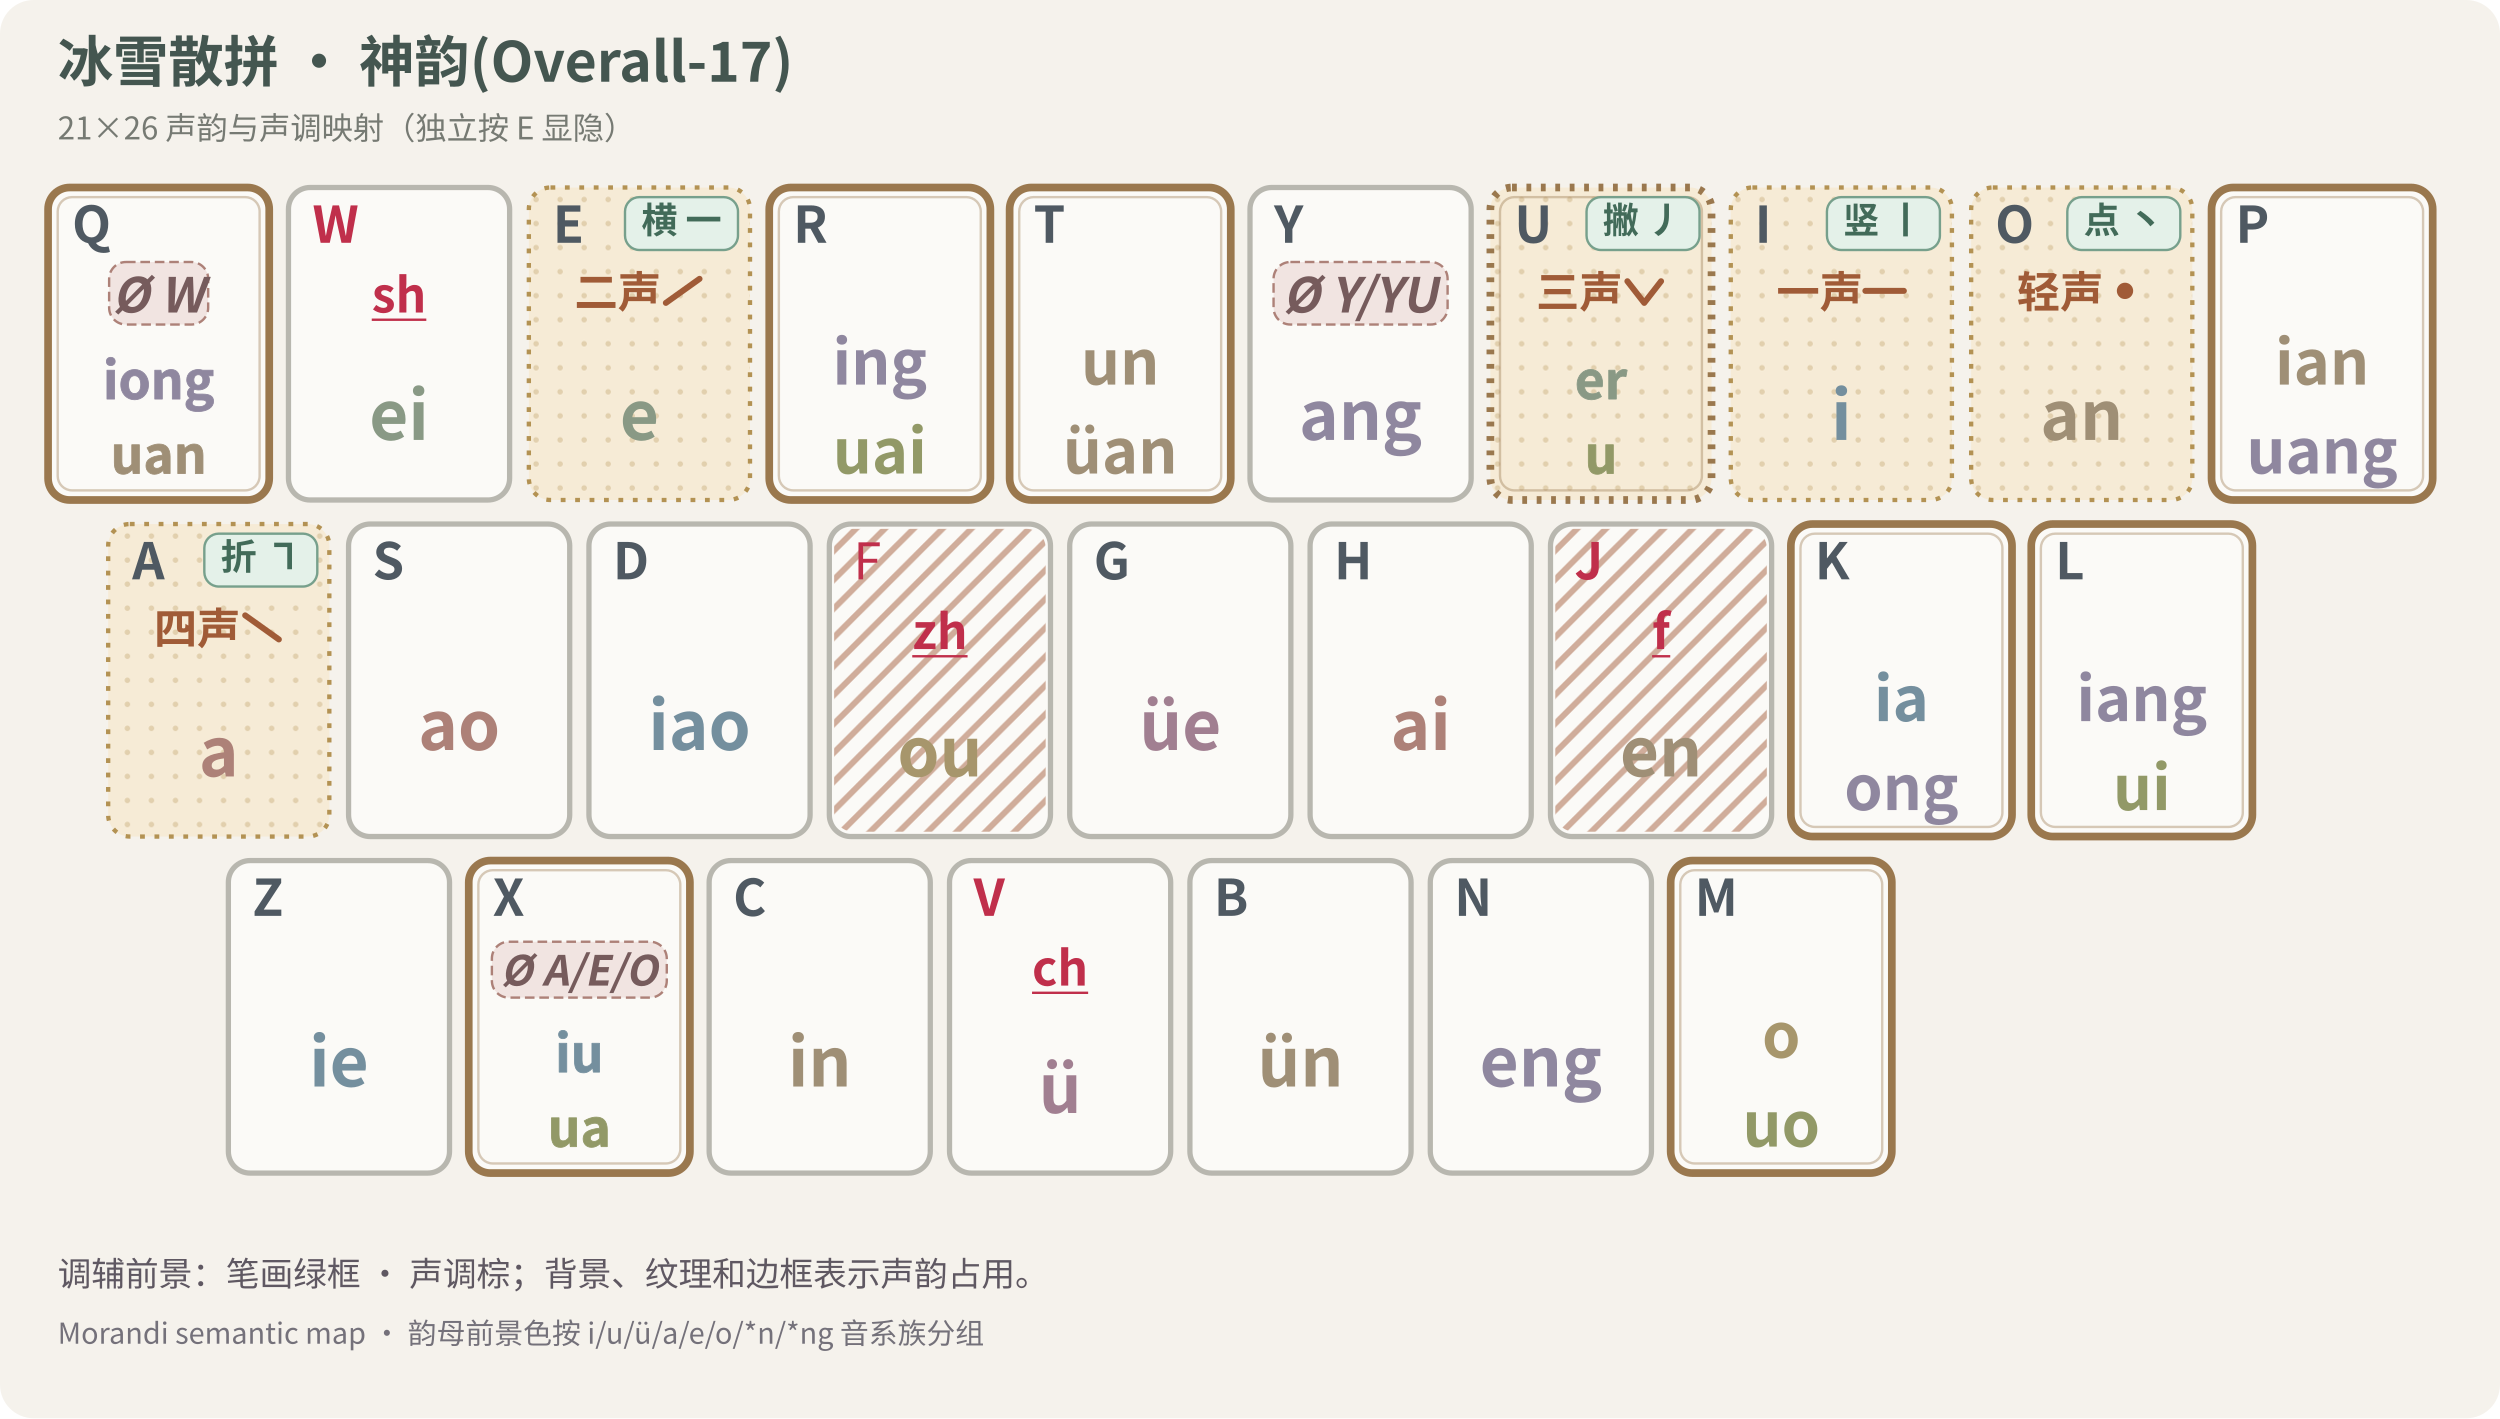
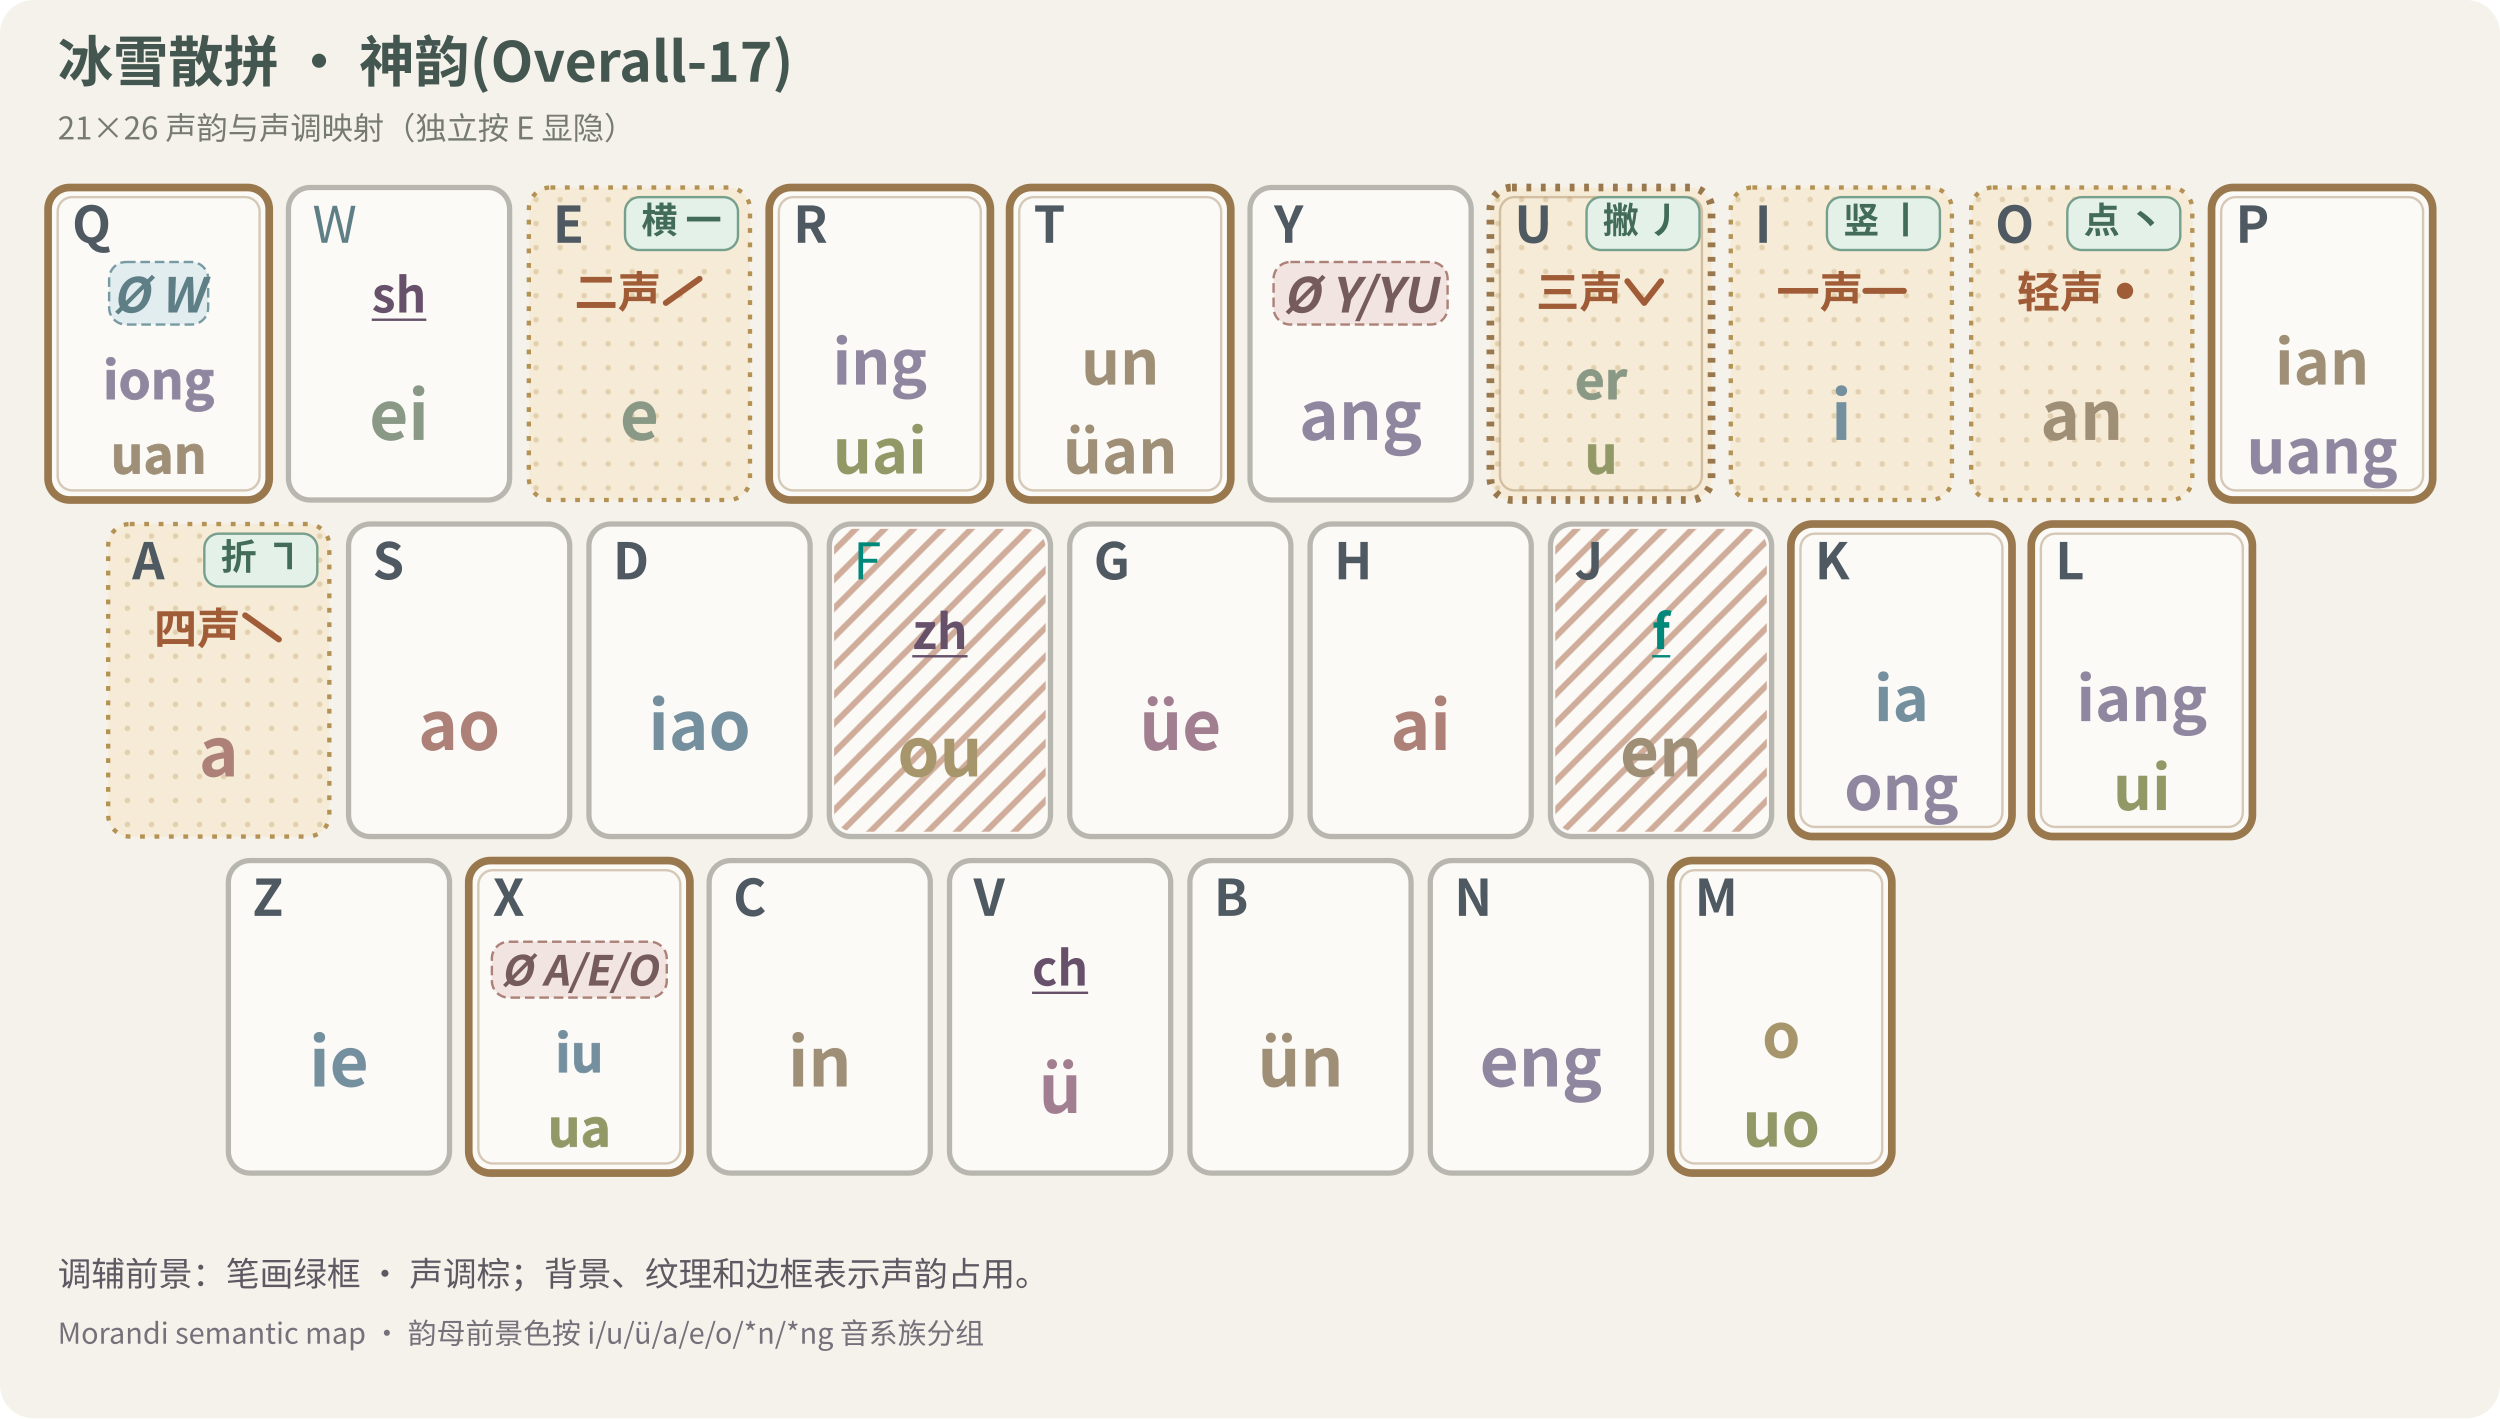
<svg xmlns="http://www.w3.org/2000/svg" class="keysvg nf4-keysvg" viewBox="0 0 1040 590" role="img" aria-labelledby="title desc">
  <defs>
    <pattern id="nf4-both" width="12" height="12" patternUnits="userSpaceOnUse">
      <rect width="12" height="12" fill="#fbfaf7" />
    </pattern>
    <pattern id="nf4-ionly" width="9" height="9" patternUnits="userSpaceOnUse">
      <rect width="9" height="9" fill="#e3eef4" />
      <path d="M2 0V9M7 0V9" stroke="#7399ad" stroke-opacity=".18" />
    </pattern>
    <pattern id="nf4-ronly" width="10" height="10" patternUnits="userSpaceOnUse">
      <rect width="10" height="10" fill="#f6ebd6" />
      <circle cx="3" cy="3" r="1.15" fill="#b39253" fill-opacity=".3" />
    </pattern>
    <pattern id="nf4-none" width="10" height="10" patternUnits="userSpaceOnUse">
      <rect width="10" height="10" fill="#eeece8" />
      <path d="M0 10L10 0" stroke="#aaa6a4" stroke-opacity=".14" />
    </pattern>
    <pattern id="nf4-multi" width="9" height="9" patternUnits="userSpaceOnUse">
      <rect width="9" height="9" fill="#f8efe2" />
      <path d="M-2 2L2-2M0 9L9 0M7 11L11 7" stroke="#9a784e" stroke-width="1.6" stroke-opacity=".27" />
    </pattern>
    <pattern id="nf4-anchor" width="12" height="12" patternUnits="userSpaceOnUse">
      <path d="M-3 3L3-3M0 12L12 0M9 15L15 9" stroke="#a05b37" stroke-width="2.5" stroke-opacity=".48" />
    </pattern>
  </defs>
  <rect width="1040" height="590" rx="14" fill="#f5f2ec" />
  <text x="24" y="34" font-family="Microsoft YaHei UI, Noto Sans CJK SC, sans-serif" font-size="23" fill="#445650" text-anchor="start" font-weight="760">冰雪散拼 · 神韵(Overall-17)</text>
  <text x="24" y="58" font-family="Microsoft YaHei UI, Noto Sans CJK SC, sans-serif" font-size="13" fill="#767a73" text-anchor="start" font-weight="500">21×26 声韵与声调映射（独立按 E 显隐）</text>
  <g data-key="Q" data-role="sound" data-multi="true">
    <clipPath id="snow_shenyun_tone-clip-0-0">
      <rect x="23" y="81" width="86" height="124" rx="7" />
    </clipPath>
    <rect x="20" y="78" width="92" height="130" rx="9" fill="#fbfaf7" stroke="#9a784e" stroke-width="3.2" />
    <rect x="24" y="82" width="84" height="122" rx="6" fill="none" stroke="#9a784e" stroke-opacity=".38" />
    <g clip-path="url(#snow_shenyun_tone-clip-0-0)">
      <text x="30" y="101" font-family="Microsoft YaHei UI, Noto Sans CJK SC, sans-serif" font-size="21" fill="#4f5962" text-anchor="start" font-weight="800" data-key-label="true">Q</text>
-       <rect x="45.4" y="109" width="41.2" height="26" rx="7" fill="#f1e4e1" stroke="#ad8178" stroke-dasharray="4 2" />
-       <text x="66" y="130" text-anchor="middle" font-family="Microsoft YaHei UI, Noto Sans CJK SC, sans-serif" font-size="20" font-weight="700" font-style="italic" fill="#765b5c">Ø W</text>
+       <rect x="45.4" y="109" width="41.2" height="26" rx="7" fill="#e2edf0" stroke="#789aa2" stroke-dasharray="4 2" />
+       <text x="66" y="130" text-anchor="middle" font-family="Microsoft YaHei UI, Noto Sans CJK SC, sans-serif" font-size="20" font-weight="700" font-style="italic" fill="#5f7f86">Ø W</text>
      <text x="66" y="166" font-family="Microsoft YaHei UI, Noto Sans CJK SC, sans-serif" font-size="21.39" fill="#8f879f" text-anchor="middle" font-weight="800" data-final="iong" paint-order="stroke" stroke="#8f879f" stroke-width="0.35" stroke-linejoin="round">iong</text>
      <text x="66" y="197" font-family="Microsoft YaHei UI, Noto Sans CJK SC, sans-serif" font-size="21.39" fill="#9f8f76" text-anchor="middle" font-weight="800" data-final="uan" paint-order="stroke" stroke="#9f8f76" stroke-width="0.35" stroke-linejoin="round">uan</text>
    </g>
  </g>
  <g data-key="W" data-role="sound">
    <clipPath id="snow_shenyun_tone-clip-0-1">
      <rect x="123" y="81" width="86" height="124" rx="7" />
    </clipPath>
    <rect x="120" y="78" width="92" height="130" rx="9" fill="#fbfaf7" stroke="#b8b7af" stroke-width="2.2" />
    <g clip-path="url(#snow_shenyun_tone-clip-0-1)">
-       <text x="130" y="101" font-family="Microsoft YaHei UI, Noto Sans CJK SC, sans-serif" font-size="21" fill="#c02f4b" text-anchor="start" font-weight="800" data-key-label="true">W</text>
-       <text x="166" y="130" text-anchor="middle" font-family="Microsoft YaHei UI, Noto Sans CJK SC, sans-serif" font-size="20" font-weight="700" text-decoration="underline" fill="#c02f4b">sh</text>
+       <text x="130" y="101" font-family="Microsoft YaHei UI, Noto Sans CJK SC, sans-serif" font-size="21" fill="#5f7f86" text-anchor="start" font-weight="500" data-key-label="true">W</text>
+       <text x="166" y="130" text-anchor="middle" font-family="Microsoft YaHei UI, Noto Sans CJK SC, sans-serif" font-size="20" font-weight="700" text-decoration="underline" fill="#66506a">sh</text>
      <text x="166" y="183" font-family="Microsoft YaHei UI, Noto Sans CJK SC, sans-serif" font-size="28" fill="#899985" text-anchor="middle" font-weight="600" data-final="ei">ei</text>
    </g>
  </g>
  <g data-key="E" data-role="rhyme-auxiliary">
    <clipPath id="snow_shenyun_tone-clip-0-2">
      <rect x="223" y="81" width="86" height="124" rx="7" />
    </clipPath>
    <rect x="220" y="78" width="92" height="130" rx="9" fill="url(#nf4-ronly)" stroke="#b39253" stroke-width="1.8" stroke-dasharray="2 4" />
    <g clip-path="url(#snow_shenyun_tone-clip-0-2)">
      <text x="230" y="101" font-family="Microsoft YaHei UI, Noto Sans CJK SC, sans-serif" font-size="21" fill="#4f5962" text-anchor="start" font-weight="800" data-key-label="true">E</text>
      <g data-aux-badge="stroke">
        <rect x="260" y="82" width="47" height="22" rx="6" fill="#e4f1e9" stroke="#77a08c" />
        <text x="283.5" y="97" font-family="Microsoft YaHei UI, Noto Sans CJK SC, sans-serif" font-size="15" fill="#426b59" text-anchor="middle" font-weight="750" data-aux-kind="stroke">横 一</text>
      </g>
      <text x="257" y="128" font-family="LXGW WenKai GB, LXGW WenKai, Kaiti SC, STKaiti, KaiTi, AR PL KaitiM GB, serif" font-size="18" fill="#a05b37" text-anchor="middle" font-weight="800" data-aux-kind="tone">二声</text>
      <g transform="translate(284 121)" data-aux-mark="tone" data-tone-mark="ˊ" data-mark-x="284" data-mark-y="121" data-mark-size="18" fill="none" stroke="#a05b37" stroke-width="2.5" stroke-linecap="round" stroke-linejoin="round">
        <path d="M-7 5L7-5" />
      </g>
      <text x="266" y="183" font-family="Microsoft YaHei UI, Noto Sans CJK SC, sans-serif" font-size="28" fill="#899985" text-anchor="middle" font-weight="600" data-final="e">e</text>
    </g>
  </g>
  <g data-key="R" data-role="sound" data-multi="true">
    <clipPath id="snow_shenyun_tone-clip-0-3">
      <rect x="323" y="81" width="86" height="124" rx="7" />
    </clipPath>
    <rect x="320" y="78" width="92" height="130" rx="9" fill="#fbfaf7" stroke="#9a784e" stroke-width="3.2" />
    <rect x="324" y="82" width="84" height="122" rx="6" fill="none" stroke="#9a784e" stroke-opacity=".38" />
    <g clip-path="url(#snow_shenyun_tone-clip-0-3)">
      <text x="330" y="101" font-family="Microsoft YaHei UI, Noto Sans CJK SC, sans-serif" font-size="21" fill="#4f5962" text-anchor="start" font-weight="800" data-key-label="true">R</text>
      <text x="366" y="160" font-family="Microsoft YaHei UI, Noto Sans CJK SC, sans-serif" font-size="25.53" fill="#8f879f" text-anchor="middle" font-weight="600" data-final="ing">ing</text>
      <text x="366" y="197" font-family="Microsoft YaHei UI, Noto Sans CJK SC, sans-serif" font-size="25.53" fill="#929967" text-anchor="middle" font-weight="600" data-final="uai">uai</text>
    </g>
  </g>
  <g data-key="T" data-role="sound" data-multi="true">
    <clipPath id="snow_shenyun_tone-clip-0-4">
      <rect x="423" y="81" width="86" height="124" rx="7" />
    </clipPath>
    <rect x="420" y="78" width="92" height="130" rx="9" fill="#fbfaf7" stroke="#9a784e" stroke-width="3.2" />
    <rect x="424" y="82" width="84" height="122" rx="6" fill="none" stroke="#9a784e" stroke-opacity=".38" />
    <g clip-path="url(#snow_shenyun_tone-clip-0-4)">
      <text x="430" y="101" font-family="Microsoft YaHei UI, Noto Sans CJK SC, sans-serif" font-size="21" fill="#4f5962" text-anchor="start" font-weight="800" data-key-label="true">T</text>
      <text x="466" y="160" font-family="Microsoft YaHei UI, Noto Sans CJK SC, sans-serif" font-size="25.53" fill="#9f8f76" text-anchor="middle" font-weight="600" data-final="un">un</text>
      <text x="466" y="197" font-family="Microsoft YaHei UI, Noto Sans CJK SC, sans-serif" font-size="25.53" fill="#9f8f76" text-anchor="middle" font-weight="600" data-final="van">üan</text>
    </g>
  </g>
  <g data-key="Y" data-role="sound">
    <clipPath id="snow_shenyun_tone-clip-0-5">
      <rect x="523" y="81" width="86" height="124" rx="7" />
    </clipPath>
    <rect x="520" y="78" width="92" height="130" rx="9" fill="#fbfaf7" stroke="#b8b7af" stroke-width="2.2" />
    <g clip-path="url(#snow_shenyun_tone-clip-0-5)">
      <text x="530" y="101" font-family="Microsoft YaHei UI, Noto Sans CJK SC, sans-serif" font-size="21" fill="#4f5962" text-anchor="start" font-weight="800" data-key-label="true">Y</text>
      <rect x="529.8" y="109" width="72.4" height="26" rx="7" fill="#f1e4e1" stroke="#ad8178" stroke-dasharray="4 2" />
      <text x="566" y="130" text-anchor="middle" font-family="Microsoft YaHei UI, Noto Sans CJK SC, sans-serif" font-size="20" font-weight="700" font-style="italic" fill="#765b5c">Ø Y/YU</text>
      <text x="566" y="183" font-family="Microsoft YaHei UI, Noto Sans CJK SC, sans-serif" font-size="28" fill="#8f879f" text-anchor="middle" font-weight="600" data-final="ang">ang</text>
    </g>
  </g>
  <g data-key="U" data-role="rhyme-auxiliary" data-multi="true">
    <clipPath id="snow_shenyun_tone-clip-0-6">
      <rect x="623" y="81" width="86" height="124" rx="7" />
    </clipPath>
    <rect x="620" y="78" width="92" height="130" rx="9" fill="url(#nf4-ronly)" stroke="#9a784e" stroke-width="3.2" stroke-dasharray="2 4" />
    <rect x="624" y="82" width="84" height="122" rx="6" fill="none" stroke="#9a784e" stroke-opacity=".38" />
    <g clip-path="url(#snow_shenyun_tone-clip-0-6)">
      <text x="630" y="101" font-family="Microsoft YaHei UI, Noto Sans CJK SC, sans-serif" font-size="21" fill="#4f5962" text-anchor="start" font-weight="800" data-key-label="true">U</text>
      <g data-aux-badge="stroke">
        <rect x="660" y="82" width="47" height="22" rx="6" fill="#e4f1e9" stroke="#77a08c" />
        <text x="683.5" y="97" font-family="Microsoft YaHei UI, Noto Sans CJK SC, sans-serif" font-size="15" fill="#426b59" text-anchor="middle" font-weight="750" data-aux-kind="stroke">撇 丿</text>
      </g>
      <text x="657" y="128" font-family="LXGW WenKai GB, LXGW WenKai, Kaiti SC, STKaiti, KaiTi, AR PL KaitiM GB, serif" font-size="18" fill="#a05b37" text-anchor="middle" font-weight="800" data-aux-kind="tone">三声</text>
      <g transform="translate(684 121)" data-aux-mark="tone" data-tone-mark="ˇ" data-mark-x="684" data-mark-y="121" data-mark-size="18" fill="none" stroke="#a05b37" stroke-width="2.5" stroke-linecap="round" stroke-linejoin="round">
        <path d="M-7-4L0 5L7-4" />
      </g>
      <text x="666" y="166" font-family="Microsoft YaHei UI, Noto Sans CJK SC, sans-serif" font-size="21.39" fill="#899985" text-anchor="middle" font-weight="800" data-final="er" paint-order="stroke" stroke="#899985" stroke-width="0.35" stroke-linejoin="round">er</text>
      <text x="666" y="197" font-family="Microsoft YaHei UI, Noto Sans CJK SC, sans-serif" font-size="21.39" fill="#929967" text-anchor="middle" font-weight="800" data-final="u" paint-order="stroke" stroke="#929967" stroke-width="0.35" stroke-linejoin="round">u</text>
    </g>
  </g>
  <g data-key="I" data-role="rhyme-auxiliary">
    <clipPath id="snow_shenyun_tone-clip-0-7">
      <rect x="723" y="81" width="86" height="124" rx="7" />
    </clipPath>
    <rect x="720" y="78" width="92" height="130" rx="9" fill="url(#nf4-ronly)" stroke="#b39253" stroke-width="1.8" stroke-dasharray="2 4" />
    <g clip-path="url(#snow_shenyun_tone-clip-0-7)">
      <text x="730" y="101" font-family="Microsoft YaHei UI, Noto Sans CJK SC, sans-serif" font-size="21" fill="#4f5962" text-anchor="start" font-weight="800" data-key-label="true">I</text>
      <g data-aux-badge="stroke">
        <rect x="760" y="82" width="47" height="22" rx="6" fill="#e4f1e9" stroke="#77a08c" />
        <text x="783.5" y="97" font-family="Microsoft YaHei UI, Noto Sans CJK SC, sans-serif" font-size="15" fill="#426b59" text-anchor="middle" font-weight="750" data-aux-kind="stroke">竖 丨</text>
      </g>
      <text x="757" y="128" font-family="LXGW WenKai GB, LXGW WenKai, Kaiti SC, STKaiti, KaiTi, AR PL KaitiM GB, serif" font-size="18" fill="#a05b37" text-anchor="middle" font-weight="800" data-aux-kind="tone">一声</text>
      <g transform="translate(784 121)" data-aux-mark="tone" data-tone-mark="ˉ" data-mark-x="784" data-mark-y="121" data-mark-size="18" fill="none" stroke="#a05b37" stroke-width="2.5" stroke-linecap="round" stroke-linejoin="round">
        <path d="M-8 0H8" />
      </g>
      <text x="766" y="183" font-family="Microsoft YaHei UI, Noto Sans CJK SC, sans-serif" font-size="28" fill="#748f9e" text-anchor="middle" font-weight="600" data-final="i">i</text>
    </g>
  </g>
  <g data-key="O" data-role="rhyme-auxiliary">
    <clipPath id="snow_shenyun_tone-clip-0-8">
      <rect x="823" y="81" width="86" height="124" rx="7" />
    </clipPath>
    <rect x="820" y="78" width="92" height="130" rx="9" fill="url(#nf4-ronly)" stroke="#b39253" stroke-width="1.8" stroke-dasharray="2 4" />
    <g clip-path="url(#snow_shenyun_tone-clip-0-8)">
      <text x="830" y="101" font-family="Microsoft YaHei UI, Noto Sans CJK SC, sans-serif" font-size="21" fill="#4f5962" text-anchor="start" font-weight="800" data-key-label="true">O</text>
      <g data-aux-badge="stroke">
        <rect x="860" y="82" width="47" height="22" rx="6" fill="#e4f1e9" stroke="#77a08c" />
        <text x="883.5" y="97" font-family="Microsoft YaHei UI, Noto Sans CJK SC, sans-serif" font-size="15" fill="#426b59" text-anchor="middle" font-weight="750" data-aux-kind="stroke">点 丶</text>
      </g>
      <text x="857" y="128" font-family="LXGW WenKai GB, LXGW WenKai, Kaiti SC, STKaiti, KaiTi, AR PL KaitiM GB, serif" font-size="18" fill="#a05b37" text-anchor="middle" font-weight="800" data-aux-kind="tone">轻声</text>
      <g transform="translate(884 121)" data-aux-mark="tone" data-tone-mark="·" data-mark-x="884" data-mark-y="121" data-mark-size="18" fill="none" stroke="#a05b37" stroke-width="2.5" stroke-linecap="round" stroke-linejoin="round">
        <circle cx="0" cy="0" r="3.4" fill="#a05b37" stroke="none" />
      </g>
      <text x="866" y="183" font-family="Microsoft YaHei UI, Noto Sans CJK SC, sans-serif" font-size="28" fill="#9f8f76" text-anchor="middle" font-weight="600" data-final="an">an</text>
    </g>
  </g>
  <g data-key="P" data-role="sound" data-multi="true">
    <clipPath id="snow_shenyun_tone-clip-0-9">
      <rect x="923" y="81" width="86" height="124" rx="7" />
    </clipPath>
    <rect x="920" y="78" width="92" height="130" rx="9" fill="#fbfaf7" stroke="#9a784e" stroke-width="3.2" />
    <rect x="924" y="82" width="84" height="122" rx="6" fill="none" stroke="#9a784e" stroke-opacity=".38" />
    <g clip-path="url(#snow_shenyun_tone-clip-0-9)">
      <text x="930" y="101" font-family="Microsoft YaHei UI, Noto Sans CJK SC, sans-serif" font-size="21" fill="#4f5962" text-anchor="start" font-weight="800" data-key-label="true">P</text>
      <text x="966" y="160" font-family="Microsoft YaHei UI, Noto Sans CJK SC, sans-serif" font-size="25.53" fill="#9f8f76" text-anchor="middle" font-weight="600" data-final="ian">ian</text>
      <text x="966" y="197" font-family="Microsoft YaHei UI, Noto Sans CJK SC, sans-serif" font-size="25.53" fill="#8f879f" text-anchor="middle" font-weight="600" data-final="uang">uang</text>
    </g>
  </g>
  <g data-key="A" data-role="rhyme-auxiliary">
    <clipPath id="snow_shenyun_tone-clip-1-0">
      <rect x="48" y="221" width="86" height="124" rx="7" />
    </clipPath>
    <rect x="45" y="218" width="92" height="130" rx="9" fill="url(#nf4-ronly)" stroke="#b39253" stroke-width="1.8" stroke-dasharray="2 4" />
    <g clip-path="url(#snow_shenyun_tone-clip-1-0)">
      <text x="55" y="241" font-family="Microsoft YaHei UI, Noto Sans CJK SC, sans-serif" font-size="21" fill="#4f5962" text-anchor="start" font-weight="800" data-key-label="true">A</text>
      <g data-aux-badge="stroke">
        <rect x="85" y="222" width="47" height="22" rx="6" fill="#e4f1e9" stroke="#77a08c" />
        <text x="108.5" y="237" font-family="Microsoft YaHei UI, Noto Sans CJK SC, sans-serif" font-size="15" fill="#426b59" text-anchor="middle" font-weight="750" data-aux-kind="stroke">折 ㇕</text>
      </g>
      <text x="82" y="268" font-family="LXGW WenKai GB, LXGW WenKai, Kaiti SC, STKaiti, KaiTi, AR PL KaitiM GB, serif" font-size="18" fill="#a05b37" text-anchor="middle" font-weight="800" data-aux-kind="tone">四声</text>
      <g transform="translate(109 261)" data-aux-mark="tone" data-tone-mark="ˋ" data-mark-x="109" data-mark-y="261" data-mark-size="18" fill="none" stroke="#a05b37" stroke-width="2.5" stroke-linecap="round" stroke-linejoin="round">
        <path d="M-7-5L7 5" />
      </g>
      <text x="91" y="323" font-family="Microsoft YaHei UI, Noto Sans CJK SC, sans-serif" font-size="28" fill="#ad8178" text-anchor="middle" font-weight="600" data-final="a">a</text>
    </g>
  </g>
  <g data-key="S" data-role="sound">
    <clipPath id="snow_shenyun_tone-clip-1-1">
      <rect x="148" y="221" width="86" height="124" rx="7" />
    </clipPath>
    <rect x="145" y="218" width="92" height="130" rx="9" fill="#fbfaf7" stroke="#b8b7af" stroke-width="2.2" />
    <g clip-path="url(#snow_shenyun_tone-clip-1-1)">
      <text x="155" y="241" font-family="Microsoft YaHei UI, Noto Sans CJK SC, sans-serif" font-size="21" fill="#4f5962" text-anchor="start" font-weight="800" data-key-label="true">S</text>
      <text x="191" y="312" font-family="Microsoft YaHei UI, Noto Sans CJK SC, sans-serif" font-size="28" fill="#ad8178" text-anchor="middle" font-weight="600" data-final="ao">ao</text>
    </g>
  </g>
  <g data-key="D" data-role="sound">
    <clipPath id="snow_shenyun_tone-clip-1-2">
      <rect x="248" y="221" width="86" height="124" rx="7" />
    </clipPath>
    <rect x="245" y="218" width="92" height="130" rx="9" fill="#fbfaf7" stroke="#b8b7af" stroke-width="2.2" />
    <g clip-path="url(#snow_shenyun_tone-clip-1-2)">
      <text x="255" y="241" font-family="Microsoft YaHei UI, Noto Sans CJK SC, sans-serif" font-size="21" fill="#4f5962" text-anchor="start" font-weight="800" data-key-label="true">D</text>
      <text x="291" y="312" font-family="Microsoft YaHei UI, Noto Sans CJK SC, sans-serif" font-size="28" fill="#748f9e" text-anchor="middle" font-weight="600" data-final="iao">iao</text>
    </g>
  </g>
  <g data-key="F" data-role="sound">
    <clipPath id="snow_shenyun_tone-clip-1-3">
      <rect x="348" y="221" width="86" height="124" rx="7" />
    </clipPath>
    <rect x="345" y="218" width="92" height="130" rx="9" fill="#fbfaf7" stroke="#b8b7af" stroke-width="2.2" />
    <rect x="347" y="220" width="88" height="126" rx="8" fill="url(#nf4-anchor)" pointer-events="none" />
    <g clip-path="url(#snow_shenyun_tone-clip-1-3)">
-       <text x="355" y="241" font-family="Microsoft YaHei UI, Noto Sans CJK SC, sans-serif" font-size="21" fill="#c02f4b" text-anchor="start" font-weight="500" data-key-label="true">F</text>
-       <text x="391" y="270" text-anchor="middle" font-family="Microsoft YaHei UI, Noto Sans CJK SC, sans-serif" font-size="20" font-weight="700" text-decoration="underline" fill="#c02f4b">zh</text>
+       <text x="355" y="241" font-family="Microsoft YaHei UI, Noto Sans CJK SC, sans-serif" font-size="21" fill="#00897b" text-anchor="start" font-weight="500" data-key-label="true">F</text>
+       <text x="391" y="270" text-anchor="middle" font-family="Microsoft YaHei UI, Noto Sans CJK SC, sans-serif" font-size="20" font-weight="700" text-decoration="underline" fill="#66506a">zh</text>
      <text x="391" y="323" font-family="Microsoft YaHei UI, Noto Sans CJK SC, sans-serif" font-size="28" fill="#a7966c" text-anchor="middle" font-weight="600" data-final="ou">ou</text>
    </g>
  </g>
  <g data-key="G" data-role="sound">
    <clipPath id="snow_shenyun_tone-clip-1-4">
      <rect x="448" y="221" width="86" height="124" rx="7" />
    </clipPath>
    <rect x="445" y="218" width="92" height="130" rx="9" fill="#fbfaf7" stroke="#b8b7af" stroke-width="2.2" />
    <g clip-path="url(#snow_shenyun_tone-clip-1-4)">
      <text x="455" y="241" font-family="Microsoft YaHei UI, Noto Sans CJK SC, sans-serif" font-size="21" fill="#4f5962" text-anchor="start" font-weight="800" data-key-label="true">G</text>
      <text x="491" y="312" font-family="Microsoft YaHei UI, Noto Sans CJK SC, sans-serif" font-size="28" fill="#a17f91" text-anchor="middle" font-weight="600" data-final="ve">üe</text>
    </g>
  </g>
  <g data-key="H" data-role="sound">
    <clipPath id="snow_shenyun_tone-clip-1-5">
      <rect x="548" y="221" width="86" height="124" rx="7" />
    </clipPath>
    <rect x="545" y="218" width="92" height="130" rx="9" fill="#fbfaf7" stroke="#b8b7af" stroke-width="2.2" />
    <g clip-path="url(#snow_shenyun_tone-clip-1-5)">
      <text x="555" y="241" font-family="Microsoft YaHei UI, Noto Sans CJK SC, sans-serif" font-size="21" fill="#4f5962" text-anchor="start" font-weight="800" data-key-label="true">H</text>
      <text x="591" y="312" font-family="Microsoft YaHei UI, Noto Sans CJK SC, sans-serif" font-size="28" fill="#ad8178" text-anchor="middle" font-weight="600" data-final="ai">ai</text>
    </g>
  </g>
  <g data-key="J" data-role="sound">
    <clipPath id="snow_shenyun_tone-clip-1-6">
      <rect x="648" y="221" width="86" height="124" rx="7" />
    </clipPath>
    <rect x="645" y="218" width="92" height="130" rx="9" fill="#fbfaf7" stroke="#b8b7af" stroke-width="2.2" />
    <rect x="647" y="220" width="88" height="126" rx="8" fill="url(#nf4-anchor)" pointer-events="none" />
    <g clip-path="url(#snow_shenyun_tone-clip-1-6)">
-       <text x="655" y="241" font-family="Microsoft YaHei UI, Noto Sans CJK SC, sans-serif" font-size="21" fill="#c02f4b" text-anchor="start" font-weight="800" data-key-label="true">J</text>
-       <text x="691" y="270" text-anchor="middle" font-family="Microsoft YaHei UI, Noto Sans CJK SC, sans-serif" font-size="20" font-weight="700" text-decoration="underline" fill="#c02f4b">f</text>
+       <text x="655" y="241" font-family="Microsoft YaHei UI, Noto Sans CJK SC, sans-serif" font-size="21" fill="#4f5962" text-anchor="start" font-weight="800" data-key-label="true">J</text>
+       <text x="691" y="270" text-anchor="middle" font-family="Microsoft YaHei UI, Noto Sans CJK SC, sans-serif" font-size="20" font-weight="700" text-decoration="underline" fill="#00897b">f</text>
      <text x="691" y="323" font-family="Microsoft YaHei UI, Noto Sans CJK SC, sans-serif" font-size="28" fill="#9f8f76" text-anchor="middle" font-weight="600" data-final="en">en</text>
    </g>
  </g>
  <g data-key="K" data-role="sound" data-multi="true">
    <clipPath id="snow_shenyun_tone-clip-1-7">
      <rect x="748" y="221" width="86" height="124" rx="7" />
    </clipPath>
    <rect x="745" y="218" width="92" height="130" rx="9" fill="#fbfaf7" stroke="#9a784e" stroke-width="3.2" />
    <rect x="749" y="222" width="84" height="122" rx="6" fill="none" stroke="#9a784e" stroke-opacity=".38" />
    <g clip-path="url(#snow_shenyun_tone-clip-1-7)">
      <text x="755" y="241" font-family="Microsoft YaHei UI, Noto Sans CJK SC, sans-serif" font-size="21" fill="#4f5962" text-anchor="start" font-weight="800" data-key-label="true">K</text>
      <text x="791" y="300" font-family="Microsoft YaHei UI, Noto Sans CJK SC, sans-serif" font-size="25.53" fill="#748f9e" text-anchor="middle" font-weight="600" data-final="ia">ia</text>
      <text x="791" y="337" font-family="Microsoft YaHei UI, Noto Sans CJK SC, sans-serif" font-size="25.53" fill="#8f879f" text-anchor="middle" font-weight="600" data-final="ong">ong</text>
    </g>
  </g>
  <g data-key="L" data-role="sound" data-multi="true">
    <clipPath id="snow_shenyun_tone-clip-1-8">
      <rect x="848" y="221" width="86" height="124" rx="7" />
    </clipPath>
    <rect x="845" y="218" width="92" height="130" rx="9" fill="#fbfaf7" stroke="#9a784e" stroke-width="3.2" />
    <rect x="849" y="222" width="84" height="122" rx="6" fill="none" stroke="#9a784e" stroke-opacity=".38" />
    <g clip-path="url(#snow_shenyun_tone-clip-1-8)">
      <text x="855" y="241" font-family="Microsoft YaHei UI, Noto Sans CJK SC, sans-serif" font-size="21" fill="#4f5962" text-anchor="start" font-weight="800" data-key-label="true">L</text>
      <text x="891" y="300" font-family="Microsoft YaHei UI, Noto Sans CJK SC, sans-serif" font-size="25.53" fill="#8f879f" text-anchor="middle" font-weight="600" data-final="iang">iang</text>
      <text x="891" y="337" font-family="Microsoft YaHei UI, Noto Sans CJK SC, sans-serif" font-size="25.53" fill="#929967" text-anchor="middle" font-weight="600" data-final="ui">ui</text>
    </g>
  </g>
  <g data-key="Z" data-role="sound">
    <clipPath id="snow_shenyun_tone-clip-2-0">
      <rect x="98" y="361" width="86" height="124" rx="7" />
    </clipPath>
    <rect x="95" y="358" width="92" height="130" rx="9" fill="#fbfaf7" stroke="#b8b7af" stroke-width="2.2" />
    <g clip-path="url(#snow_shenyun_tone-clip-2-0)">
      <text x="105" y="381" font-family="Microsoft YaHei UI, Noto Sans CJK SC, sans-serif" font-size="21" fill="#4f5962" text-anchor="start" font-weight="800" data-key-label="true">Z</text>
      <text x="141" y="452" font-family="Microsoft YaHei UI, Noto Sans CJK SC, sans-serif" font-size="28" fill="#748f9e" text-anchor="middle" font-weight="600" data-final="ie">ie</text>
    </g>
  </g>
  <g data-key="X" data-role="sound" data-multi="true">
    <clipPath id="snow_shenyun_tone-clip-2-1">
      <rect x="198" y="361" width="86" height="124" rx="7" />
    </clipPath>
    <rect x="195" y="358" width="92" height="130" rx="9" fill="#fbfaf7" stroke="#9a784e" stroke-width="3.2" />
    <rect x="199" y="362" width="84" height="122" rx="6" fill="none" stroke="#9a784e" stroke-opacity=".38" />
    <g clip-path="url(#snow_shenyun_tone-clip-2-1)">
      <text x="205" y="381" font-family="Microsoft YaHei UI, Noto Sans CJK SC, sans-serif" font-size="21" fill="#4f5962" text-anchor="start" font-weight="800" data-key-label="true">X</text>
      <rect x="204.621" y="391.759" width="72.759" height="23.241" rx="7" fill="#f1e4e1" stroke="#ad8178" stroke-dasharray="4 2" />
      <text x="241" y="410" text-anchor="middle" font-family="Microsoft YaHei UI, Noto Sans CJK SC, sans-serif" font-size="17.241" font-weight="700" font-style="italic" fill="#765b5c">Ø A/E/O</text>
      <text x="241" y="446" font-family="Microsoft YaHei UI, Noto Sans CJK SC, sans-serif" font-size="21.39" fill="#748f9e" text-anchor="middle" font-weight="800" data-final="iu" paint-order="stroke" stroke="#748f9e" stroke-width="0.35" stroke-linejoin="round">iu</text>
      <text x="241" y="477" font-family="Microsoft YaHei UI, Noto Sans CJK SC, sans-serif" font-size="21.39" fill="#929967" text-anchor="middle" font-weight="800" data-final="ua" paint-order="stroke" stroke="#929967" stroke-width="0.35" stroke-linejoin="round">ua</text>
    </g>
  </g>
  <g data-key="C" data-role="sound">
    <clipPath id="snow_shenyun_tone-clip-2-2">
      <rect x="298" y="361" width="86" height="124" rx="7" />
    </clipPath>
    <rect x="295" y="358" width="92" height="130" rx="9" fill="#fbfaf7" stroke="#b8b7af" stroke-width="2.2" />
    <g clip-path="url(#snow_shenyun_tone-clip-2-2)">
      <text x="305" y="381" font-family="Microsoft YaHei UI, Noto Sans CJK SC, sans-serif" font-size="21" fill="#4f5962" text-anchor="start" font-weight="800" data-key-label="true">C</text>
      <text x="341" y="452" font-family="Microsoft YaHei UI, Noto Sans CJK SC, sans-serif" font-size="28" fill="#9f8f76" text-anchor="middle" font-weight="600" data-final="in">in</text>
    </g>
  </g>
  <g data-key="V" data-role="sound">
    <clipPath id="snow_shenyun_tone-clip-2-3">
      <rect x="398" y="361" width="86" height="124" rx="7" />
    </clipPath>
    <rect x="395" y="358" width="92" height="130" rx="9" fill="#fbfaf7" stroke="#b8b7af" stroke-width="2.2" />
    <g clip-path="url(#snow_shenyun_tone-clip-2-3)">
-       <text x="405" y="381" font-family="Microsoft YaHei UI, Noto Sans CJK SC, sans-serif" font-size="21" fill="#c02f4b" text-anchor="start" font-weight="800" data-key-label="true">V</text>
-       <text x="441" y="410" text-anchor="middle" font-family="Microsoft YaHei UI, Noto Sans CJK SC, sans-serif" font-size="20" font-weight="700" text-decoration="underline" fill="#c02f4b">ch</text>
+       <text x="405" y="381" font-family="Microsoft YaHei UI, Noto Sans CJK SC, sans-serif" font-size="21" fill="#4f5962" text-anchor="start" font-weight="800" data-key-label="true">V</text>
+       <text x="441" y="410" text-anchor="middle" font-family="Microsoft YaHei UI, Noto Sans CJK SC, sans-serif" font-size="20" font-weight="700" text-decoration="underline" fill="#66506a">ch</text>
      <text x="441" y="463" font-family="Microsoft YaHei UI, Noto Sans CJK SC, sans-serif" font-size="28" fill="#a17f91" text-anchor="middle" font-weight="600" data-final="v">ü</text>
    </g>
  </g>
  <g data-key="B" data-role="sound">
    <clipPath id="snow_shenyun_tone-clip-2-4">
      <rect x="498" y="361" width="86" height="124" rx="7" />
    </clipPath>
    <rect x="495" y="358" width="92" height="130" rx="9" fill="#fbfaf7" stroke="#b8b7af" stroke-width="2.2" />
    <g clip-path="url(#snow_shenyun_tone-clip-2-4)">
      <text x="505" y="381" font-family="Microsoft YaHei UI, Noto Sans CJK SC, sans-serif" font-size="21" fill="#4f5962" text-anchor="start" font-weight="800" data-key-label="true">B</text>
      <text x="541" y="452" font-family="Microsoft YaHei UI, Noto Sans CJK SC, sans-serif" font-size="28" fill="#9f8f76" text-anchor="middle" font-weight="600" data-final="vn">ün</text>
    </g>
  </g>
  <g data-key="N" data-role="sound">
    <clipPath id="snow_shenyun_tone-clip-2-5">
      <rect x="598" y="361" width="86" height="124" rx="7" />
    </clipPath>
    <rect x="595" y="358" width="92" height="130" rx="9" fill="#fbfaf7" stroke="#b8b7af" stroke-width="2.2" />
    <g clip-path="url(#snow_shenyun_tone-clip-2-5)">
      <text x="605" y="381" font-family="Microsoft YaHei UI, Noto Sans CJK SC, sans-serif" font-size="21" fill="#4f5962" text-anchor="start" font-weight="800" data-key-label="true">N</text>
      <text x="641" y="452" font-family="Microsoft YaHei UI, Noto Sans CJK SC, sans-serif" font-size="28" fill="#8f879f" text-anchor="middle" font-weight="600" data-final="eng">eng</text>
    </g>
  </g>
  <g data-key="M" data-role="sound" data-multi="true">
    <clipPath id="snow_shenyun_tone-clip-2-6">
      <rect x="698" y="361" width="86" height="124" rx="7" />
    </clipPath>
    <rect x="695" y="358" width="92" height="130" rx="9" fill="#fbfaf7" stroke="#9a784e" stroke-width="3.2" />
    <rect x="699" y="362" width="84" height="122" rx="6" fill="none" stroke="#9a784e" stroke-opacity=".38" />
    <g clip-path="url(#snow_shenyun_tone-clip-2-6)">
      <text x="705" y="381" font-family="Microsoft YaHei UI, Noto Sans CJK SC, sans-serif" font-size="21" fill="#4f5962" text-anchor="start" font-weight="800" data-key-label="true">M</text>
      <text x="741" y="440" font-family="Microsoft YaHei UI, Noto Sans CJK SC, sans-serif" font-size="25.53" fill="#a7966c" text-anchor="middle" font-weight="600" data-final="o">o</text>
      <text x="741" y="477" font-family="Microsoft YaHei UI, Noto Sans CJK SC, sans-serif" font-size="25.53" fill="#929967" text-anchor="middle" font-weight="600" data-final="uo">uo</text>
    </g>
  </g>
  <text x="24" y="535" font-family="Microsoft YaHei UI, Noto Sans CJK SC, sans-serif" font-size="14" fill="#5f5862" text-anchor="start" font-weight="500">调辅前景：笔画绿框 · 声调棕；背景、纹理和边框表示声韵占用。</text>
  <text x="24" y="559" font-family="Microsoft YaHei UI, Noto Sans CJK SC, sans-serif" font-size="12" fill="#74717a" text-anchor="start" font-weight="500">Morandi semantic map · 韵母前景色按 i/u/ü/a/e/o/*n/*ng 音系族分组</text>
</svg>
